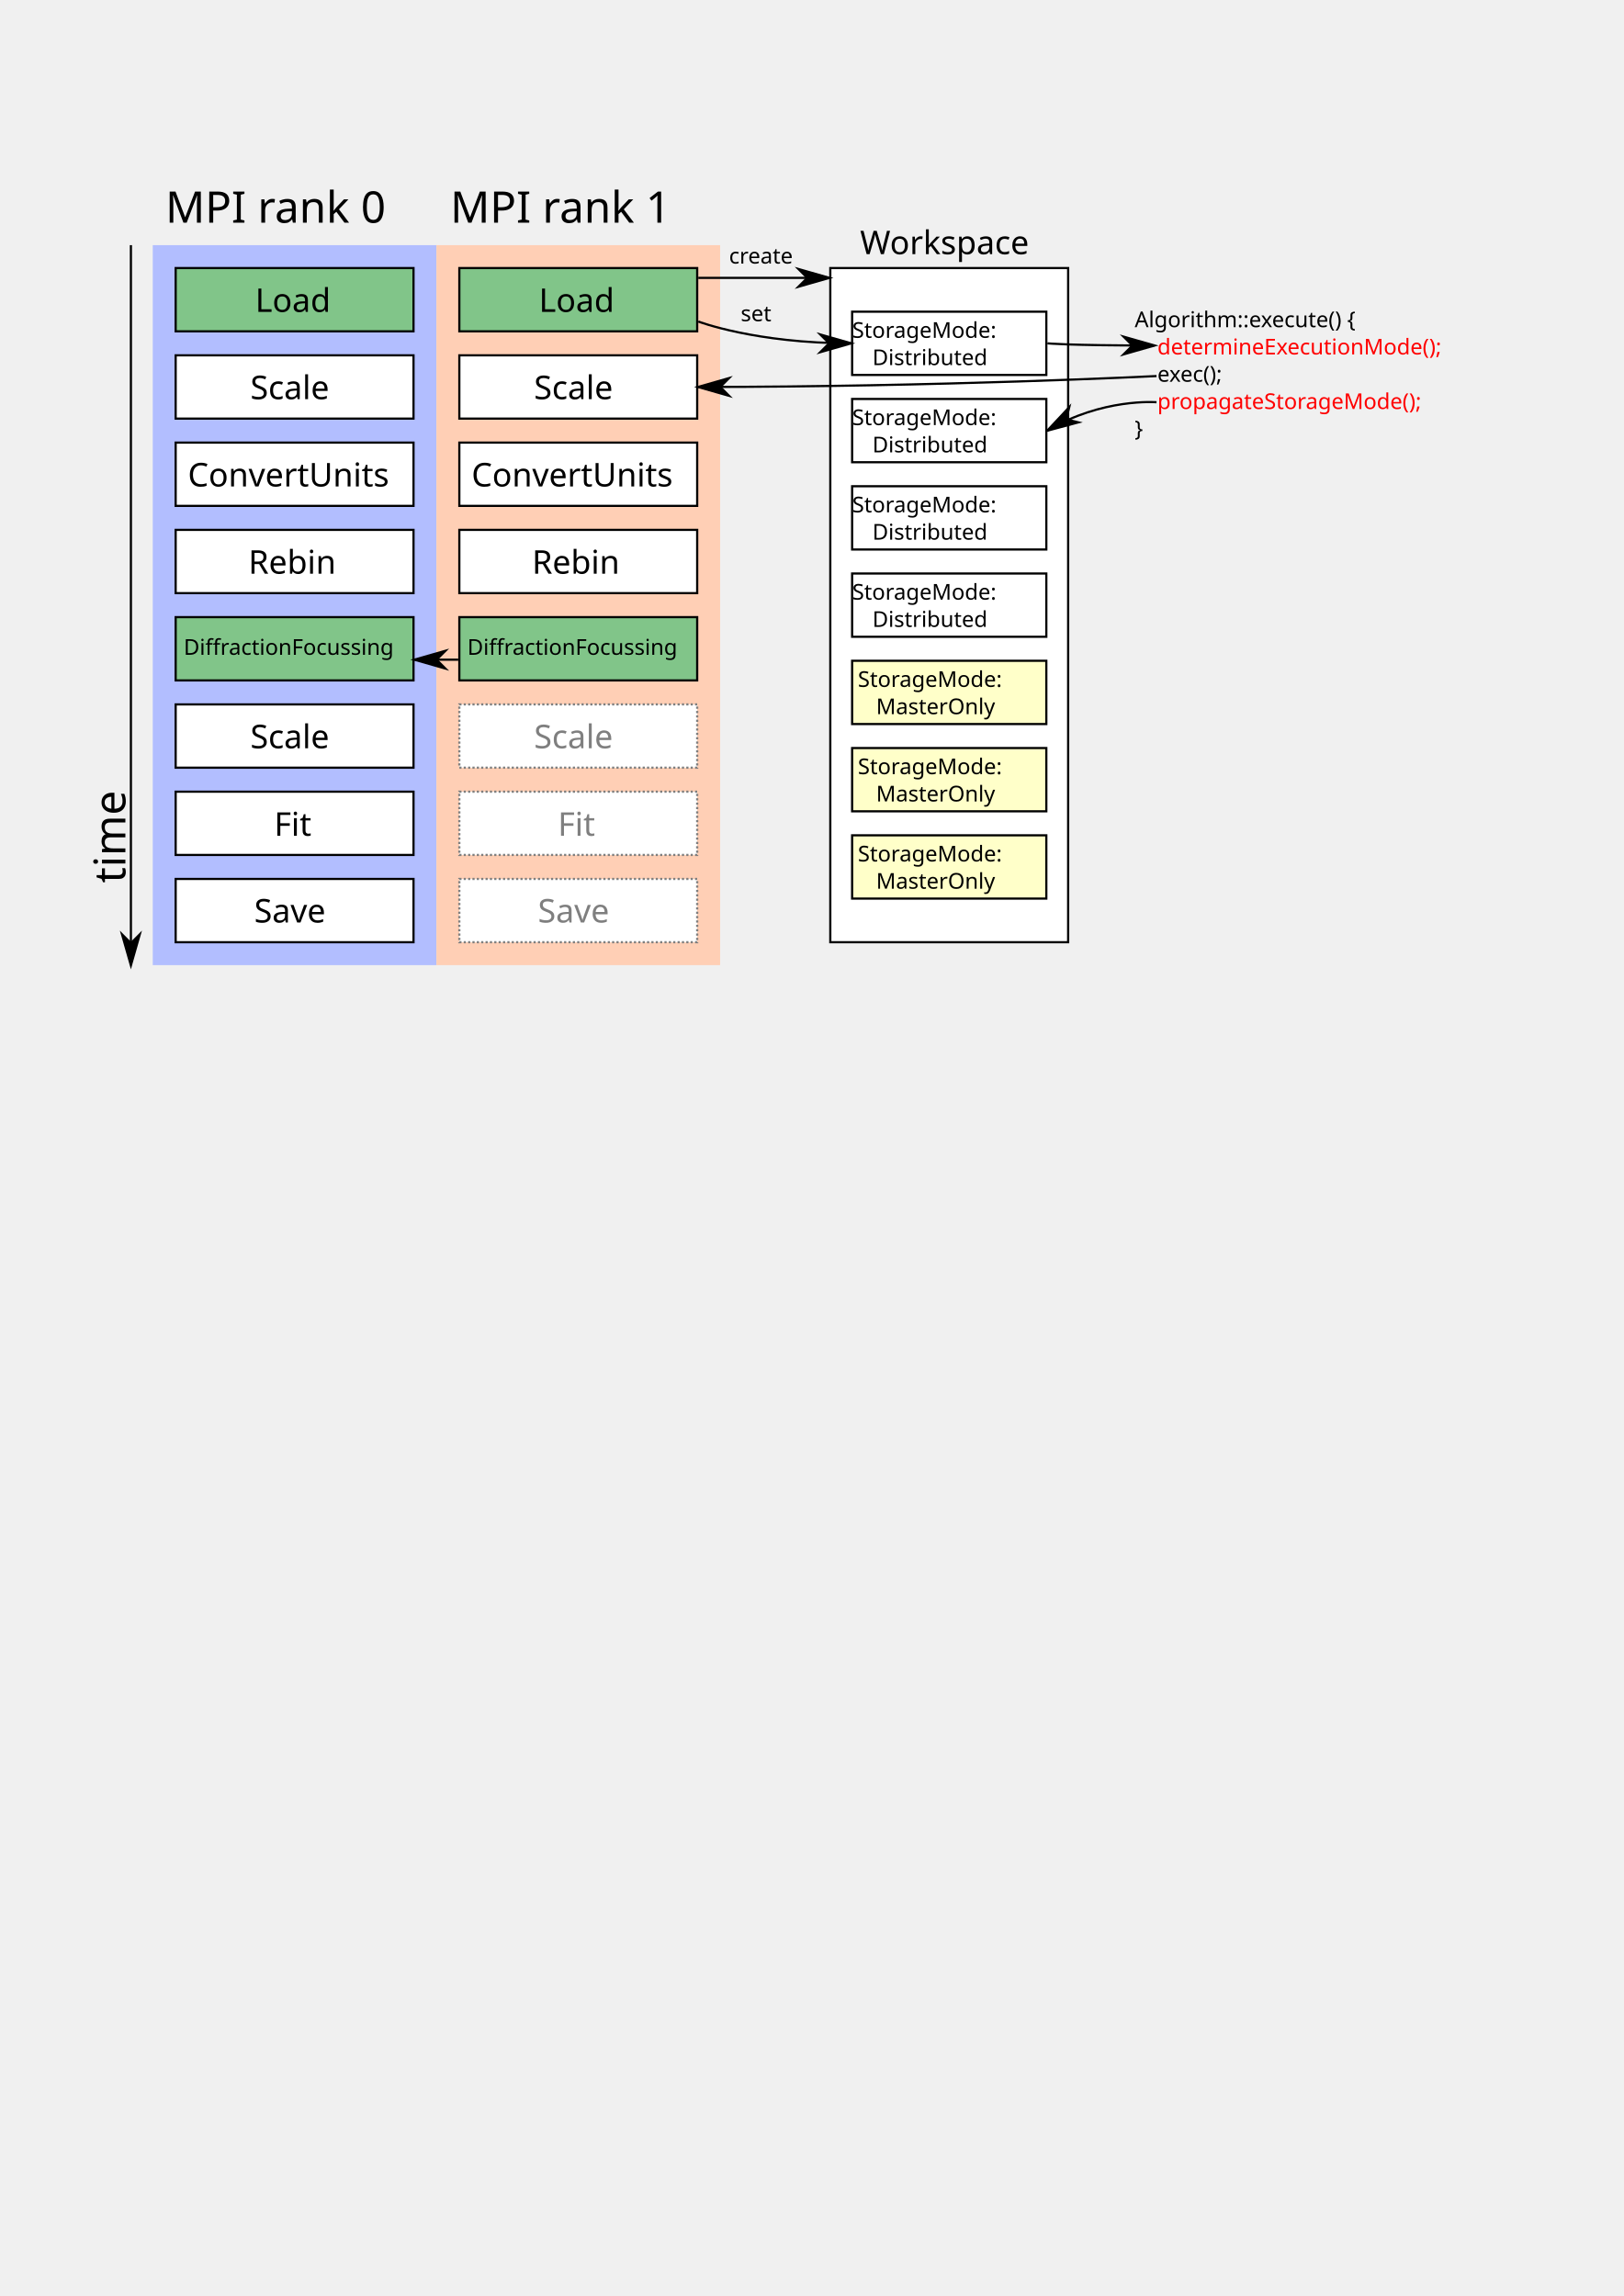
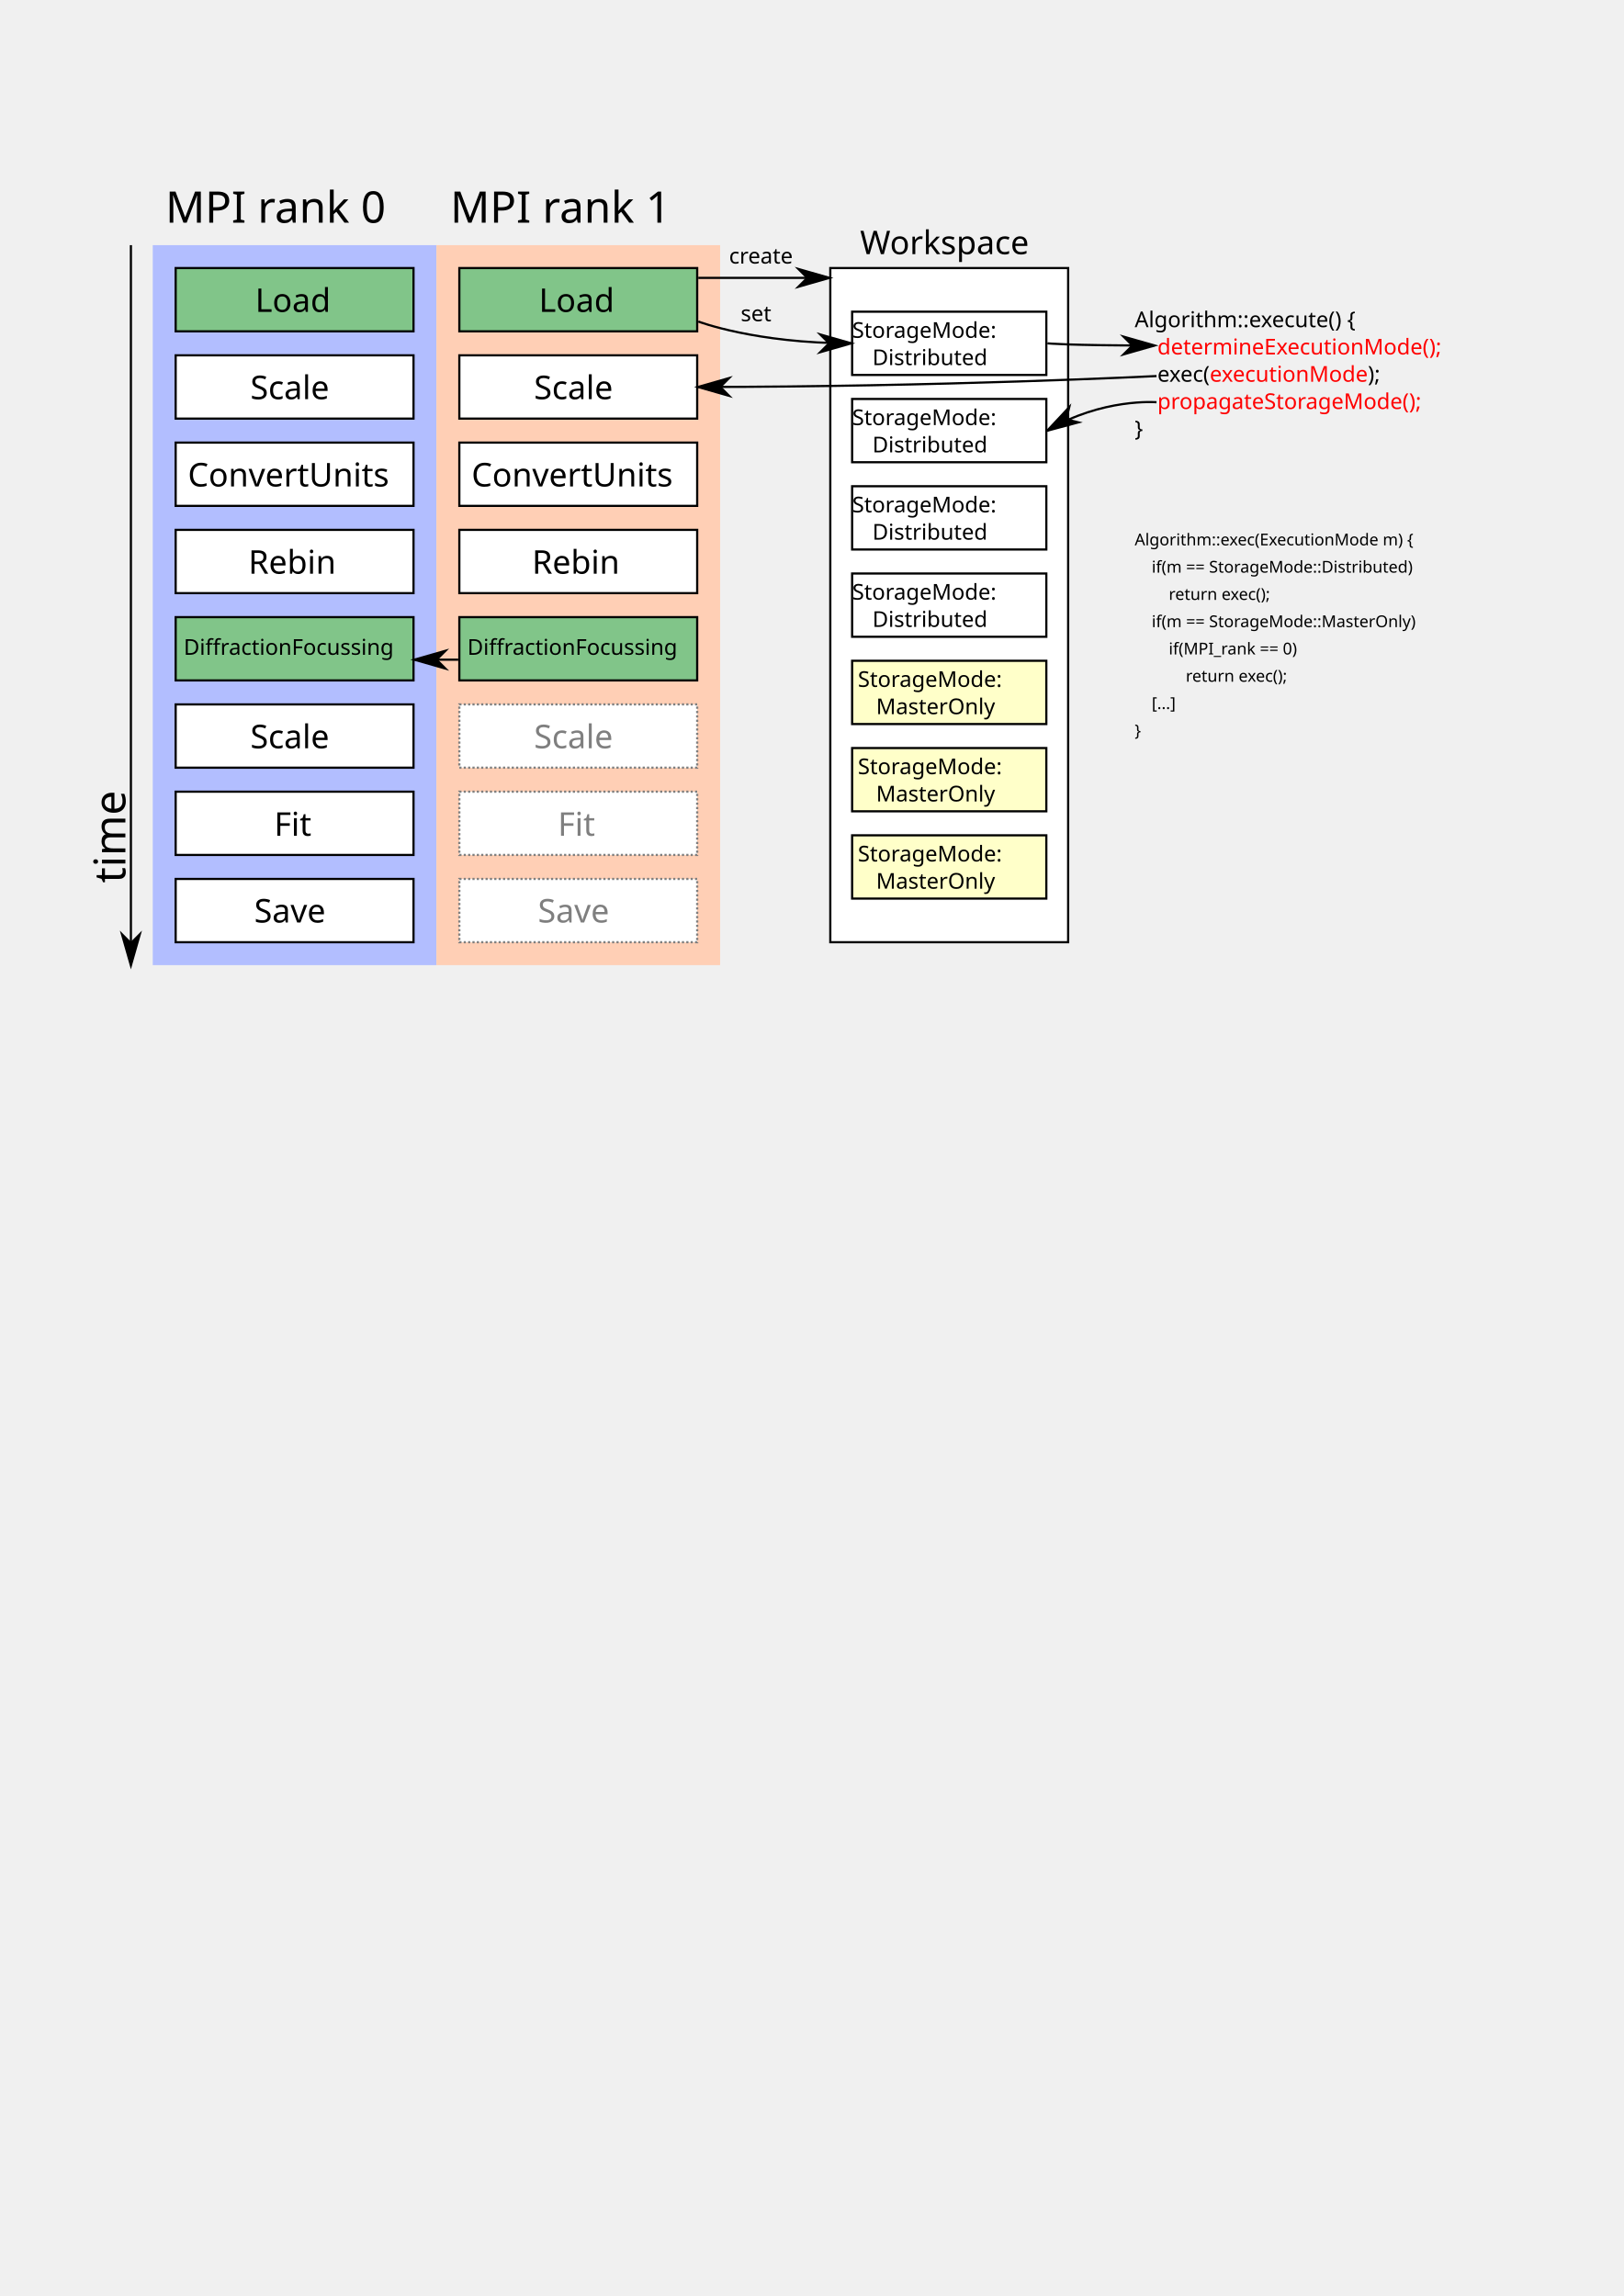
<svg xmlns="http://www.w3.org/2000/svg" width="210mm" height="297mm" viewBox="0 0 744.094 1052.362" id="svg2" version="1.1">
  <defs id="defs4">
    <marker style="overflow:visible;" id="marker17872" refX="0.0" refY="0.0" orient="auto">
      <path transform="scale(0.8) rotate(180) translate(12.5,0)" style="fill-rule:evenodd;stroke:#000000;stroke-width:1pt;stroke-opacity:1;fill:#000000;fill-opacity:1" d="M 0.0,0.0 L 5.0,-5.0 L -12.5,0.0 L 5.0,5.0 L 0.0,0.0 z " id="path17874" />
    </marker>
    <marker orient="auto" refY="0.0" refX="0.0" id="marker17350" style="overflow:visible;">
      <path id="path17352" d="M 0.0,0.0 L 5.0,-5.0 L -12.5,0.0 L 5.0,5.0 L 0.0,0.0 z " style="fill-rule:evenodd;stroke:#000000;stroke-width:1pt;stroke-opacity:1;fill:#000000;fill-opacity:1" transform="scale(0.8) rotate(180) translate(12.5,0)" />
    </marker>
    <marker style="overflow:visible;" id="marker14712" refX="0.0" refY="0.0" orient="auto">
      <path transform="scale(0.8) rotate(180) translate(12.5,0)" style="fill-rule:evenodd;stroke:#000000;stroke-width:1pt;stroke-opacity:1;fill:#000000;fill-opacity:1" d="M 0.0,0.0 L 5.0,-5.0 L -12.5,0.0 L 5.0,5.0 L 0.0,0.0 z " id="path14714" />
    </marker>
    <marker orient="auto" refY="0.0" refX="0.0" id="marker14158" style="overflow:visible;">
      <path id="path14160" d="M 0.0,0.0 L 5.0,-5.0 L -12.5,0.0 L 5.0,5.0 L 0.0,0.0 z " style="fill-rule:evenodd;stroke:#000000;stroke-width:1pt;stroke-opacity:1;fill:#000000;fill-opacity:1" transform="scale(0.8) rotate(180) translate(12.5,0)" />
    </marker>
    <marker style="overflow:visible;" id="marker13058" refX="0.0" refY="0.0" orient="auto">
      <path transform="scale(0.8) rotate(180) translate(12.5,0)" style="fill-rule:evenodd;stroke:#000000;stroke-width:1pt;stroke-opacity:1;fill:#000000;fill-opacity:1" d="M 0.0,0.0 L 5.0,-5.0 L -12.5,0.0 L 5.0,5.0 L 0.0,0.0 z " id="path13060" />
    </marker>
    <marker style="overflow:visible;" id="marker9572" refX="0.0" refY="0.0" orient="auto">
      <path transform="scale(0.8) rotate(180) translate(12.5,0)" style="fill-rule:evenodd;stroke:#000000;stroke-width:1pt;stroke-opacity:1;fill:#000000;fill-opacity:1" d="M 0.0,0.0 L 5.0,-5.0 L -12.5,0.0 L 5.0,5.0 L 0.0,0.0 z " id="path9574" />
    </marker>
    <marker orient="auto" refY="0.0" refX="0.0" id="marker7790" style="overflow:visible;">
      <path id="path7792" d="M 0.0,0.0 L 5.0,-5.0 L -12.5,0.0 L 5.0,5.0 L 0.0,0.0 z " style="fill-rule:evenodd;stroke:#000000;stroke-width:1pt;stroke-opacity:1;fill:#000000;fill-opacity:1" transform="scale(0.8) rotate(180) translate(12.5,0)" />
    </marker>
    <marker orient="auto" refY="0.0" refX="0.0" id="Arrow1Lend" style="overflow:visible;">
      <path id="path4413" d="M 0.0,0.0 L 5.0,-5.0 L -12.5,0.0 L 5.0,5.0 L 0.0,0.0 z " style="fill-rule:evenodd;stroke:#000000;stroke-width:1pt;stroke-opacity:1;fill:#000000;fill-opacity:1" transform="scale(0.8) rotate(180) translate(12.5,0)" />
    </marker>
  </defs>
  <g id="layer1">
    <text xml:space="preserve" style="font-style:normal;font-weight:normal;font-size:20px;line-height:125%;font-family:sans-serif;letter-spacing:0px;word-spacing:0px;fill:#000000;fill-opacity:1;stroke:none;stroke-width:1px;stroke-linecap:butt;stroke-linejoin:miter;stroke-opacity:1" x="75.83" y="102.079" id="text4140">
      <tspan id="tspan4142" x="75.83" y="102.079">MPI rank 0</tspan>
    </text>
    <text xml:space="preserve" style="font-style:normal;font-weight:normal;font-size:20px;line-height:125%;font-family:sans-serif;letter-spacing:0px;word-spacing:0px;fill:#000000;fill-opacity:1;stroke:none;stroke-width:1px;stroke-linecap:butt;stroke-linejoin:miter;stroke-opacity:1" x="206.348" y="102.079" id="text4144">
      <tspan id="tspan4146" x="206.348" y="102.079">MPI rank 1</tspan>
    </text>
    <rect style="fill:#b2beff;fill-opacity:1" id="rect4160" width="130" height="330" x="70" y="112.362" />
    <rect y="112.362" x="200" height="330" width="130" id="rect4162" style="fill:#ffcfb5;fill-opacity:1" />
  </g>
  <g id="layer2">
    <g id="g4275">
      <rect style="fill:#ffffff;fill-opacity:1;stroke:#000000;stroke-width:1;stroke-opacity:1" id="rect4231" width="109" height="29" x="80.5" y="162.862" />
      <text xml:space="preserve" style="font-style:normal;font-weight:normal;font-size:15px;line-height:125%;font-family:sans-serif;letter-spacing:0px;word-spacing:0px;fill:#000000;fill-opacity:1;stroke:none;stroke-width:1px;stroke-linecap:butt;stroke-linejoin:miter;stroke-opacity:1" x="114.719" y="182.954" id="text4233">
        <tspan id="tspan4235" x="114.719" y="182.954">Scale</tspan>
      </text>
    </g>
    <g id="g4270">
      <rect y="202.862" x="80.5" height="29" width="109" id="rect4240" style="fill:#ffffff;fill-opacity:1;stroke:#000000;stroke-width:1;stroke-opacity:1" />
      <text id="text4242" y="222.954" x="86.082" style="font-style:normal;font-weight:normal;font-size:15px;line-height:125%;font-family:sans-serif;letter-spacing:0px;word-spacing:0px;fill:#000000;fill-opacity:1;stroke:none;stroke-width:1px;stroke-linecap:butt;stroke-linejoin:miter;stroke-opacity:1" xml:space="preserve">
        <tspan y="222.954" x="86.082" id="tspan4244">ConvertUnits</tspan>
      </text>
    </g>
    <g id="g4280">
      <rect style="fill:#ffffff;fill-opacity:1;stroke:#000000;stroke-width:1;stroke-opacity:1" id="rect4246" width="109" height="29" x="80.5" y="242.862" />
      <text xml:space="preserve" style="font-style:normal;font-weight:normal;font-size:15px;line-height:125%;font-family:sans-serif;letter-spacing:0px;word-spacing:0px;fill:#000000;fill-opacity:1;stroke:none;stroke-width:1px;stroke-linecap:butt;stroke-linejoin:miter;stroke-opacity:1" x="113.815" y="262.954" id="text4248">
        <tspan id="tspan4250" x="113.815" y="262.954">Rebin</tspan>
      </text>
    </g>
    <g id="g4394" transform="translate(0,9.999965)">
      <rect style="fill:#ffffff;fill-opacity:1;stroke:#000000;stroke-width:1;stroke-opacity:1" id="rect4258" width="109" height="29" x="80.5" y="352.862" />
      <text xml:space="preserve" style="font-style:normal;font-weight:normal;font-size:15px;line-height:125%;font-family:sans-serif;letter-spacing:0px;word-spacing:0px;fill:#000000;fill-opacity:1;stroke:none;stroke-width:1px;stroke-linecap:butt;stroke-linejoin:miter;stroke-opacity:1" x="125.643" y="373.06" id="text4260">
        <tspan id="tspan4262" x="125.643" y="373.06">Fit</tspan>
      </text>
    </g>
    <g id="g4399" transform="translate(0,9.999995)">
      <rect y="392.862" x="80.5" height="29" width="109" id="rect4264" style="fill:#ffffff;fill-opacity:1;stroke:#000000;stroke-width:1;stroke-opacity:1" />
      <text id="text4266" y="412.822" x="116.492" style="font-style:normal;font-weight:normal;font-size:15px;line-height:125%;font-family:sans-serif;letter-spacing:0px;word-spacing:0px;fill:#000000;fill-opacity:1;stroke:none;stroke-width:1px;stroke-linecap:butt;stroke-linejoin:miter;stroke-opacity:1" xml:space="preserve">
        <tspan y="412.822" x="116.492" id="tspan4268">Save</tspan>
      </text>
    </g>
    <g id="g4290" transform="translate(130,-4.5956588e-6)">
      <rect y="162.862" x="80.5" height="29" width="109" id="rect4292" style="fill:#ffffff;fill-opacity:1;stroke:#000000;stroke-width:1;stroke-opacity:1" />
      <text id="text4294" y="182.954" x="114.719" style="font-style:normal;font-weight:normal;font-size:15px;line-height:125%;font-family:sans-serif;letter-spacing:0px;word-spacing:0px;fill:#000000;fill-opacity:1;stroke:none;stroke-width:1px;stroke-linecap:butt;stroke-linejoin:miter;stroke-opacity:1" xml:space="preserve">
        <tspan y="182.954" x="114.719" id="tspan4296">Scale</tspan>
      </text>
    </g>
    <g id="g4298" transform="translate(130,-4.5956588e-6)">
      <rect style="fill:#ffffff;fill-opacity:1;stroke:#000000;stroke-width:1;stroke-opacity:1" id="rect4300" width="109" height="29" x="80.5" y="202.862" />
      <text xml:space="preserve" style="font-style:normal;font-weight:normal;font-size:15px;line-height:125%;font-family:sans-serif;letter-spacing:0px;word-spacing:0px;fill:#000000;fill-opacity:1;stroke:none;stroke-width:1px;stroke-linecap:butt;stroke-linejoin:miter;stroke-opacity:1" x="86.082" y="222.954" id="text4302">
        <tspan id="tspan4304" x="86.082" y="222.954">ConvertUnits</tspan>
      </text>
    </g>
    <g id="g4306" transform="translate(130,-4.5956588e-6)">
      <rect y="242.862" x="80.5" height="29" width="109" id="rect4308" style="fill:#ffffff;fill-opacity:1;stroke:#000000;stroke-width:1;stroke-opacity:1" />
      <text id="text4310" y="262.954" x="113.815" style="font-style:normal;font-weight:normal;font-size:15px;line-height:125%;font-family:sans-serif;letter-spacing:0px;word-spacing:0px;fill:#000000;fill-opacity:1;stroke:none;stroke-width:1px;stroke-linecap:butt;stroke-linejoin:miter;stroke-opacity:1" xml:space="preserve">
        <tspan y="262.954" x="113.815" id="tspan4312">Rebin</tspan>
      </text>
    </g>
    <rect style="fill:#81c589;fill-opacity:1;stroke:#000000;stroke-width:1;stroke-opacity:1" id="rect4169" width="109" height="29" x="80.5" y="122.862" />
    <rect y="122.862" x="210.5" height="29" width="109" id="rect4182" style="fill:#81c589;fill-opacity:1;stroke:#000000;stroke-width:1;stroke-opacity:1" />
    <rect style="fill:#81c589;fill-opacity:1;stroke:#000000;stroke-width:1;stroke-opacity:1" id="rect4252" width="109" height="29" x="80.5" y="282.862" />
    <rect y="282.862" x="210.5" height="29" width="109" id="rect4316" style="fill:#81c589;fill-opacity:1;stroke:#000000;stroke-width:1;stroke-opacity:1" />
    <text xml:space="preserve" style="font-style:normal;font-weight:normal;font-size:15px;line-height:125%;font-family:sans-serif;letter-spacing:0px;word-spacing:0px;fill:#000000;fill-opacity:1;stroke:none;stroke-width:1px;stroke-linecap:butt;stroke-linejoin:miter;stroke-opacity:1" x="116.957" y="142.954" id="text4171">
      <tspan id="tspan4173" x="116.957" y="142.954">Load</tspan>
    </text>
    <text id="text4184" y="142.954" x="246.957" style="font-style:normal;font-weight:normal;font-size:15px;line-height:125%;font-family:sans-serif;letter-spacing:0px;word-spacing:0px;fill:#000000;fill-opacity:1;stroke:none;stroke-width:1px;stroke-linecap:butt;stroke-linejoin:miter;stroke-opacity:1" xml:space="preserve">
      <tspan y="142.954" x="246.957" id="tspan4186">Load</tspan>
    </text>
    <text xml:space="preserve" style="font-style:normal;font-weight:normal;font-size:15px;line-height:125%;font-family:sans-serif;letter-spacing:0px;word-spacing:0px;fill:#000000;fill-opacity:1;stroke:none;stroke-width:1px;stroke-linecap:butt;stroke-linejoin:miter;stroke-opacity:1" x="84.182" y="300.121" id="text4254">
      <tspan id="tspan4256" x="84.182" y="300.121" style="font-size:10px">DiffractionFocussing</tspan>
    </text>
    <text id="text4318" y="300.121" x="214.182" style="font-style:normal;font-weight:normal;font-size:15px;line-height:125%;font-family:sans-serif;letter-spacing:0px;word-spacing:0px;fill:#000000;fill-opacity:1;stroke:none;stroke-width:1px;stroke-linecap:butt;stroke-linejoin:miter;stroke-opacity:1" xml:space="preserve">
      <tspan style="font-size:10px" y="300.121" x="214.182" id="tspan4320">DiffractionFocussing</tspan>
    </text>
    <g id="g4386" transform="translate(0,160)">
      <rect y="162.862" x="80.5" height="29" width="109" id="rect4388" style="fill:#ffffff;fill-opacity:1;stroke:#000000;stroke-width:1;stroke-opacity:1" />
      <text id="text4390" y="182.954" x="114.719" style="font-style:normal;font-weight:normal;font-size:15px;line-height:125%;font-family:sans-serif;letter-spacing:0px;word-spacing:0px;fill:#000000;fill-opacity:1;stroke:none;stroke-width:1px;stroke-linecap:butt;stroke-linejoin:miter;stroke-opacity:1" xml:space="preserve">
        <tspan y="182.954" x="114.719" id="tspan4392">Scale</tspan>
      </text>
    </g>
    <path style="fill:none;fill-rule:evenodd;stroke:#000000;stroke-width:1px;stroke-linecap:butt;stroke-linejoin:miter;stroke-opacity:1;marker-end:url(#Arrow1Lend)" d="m 210,302.362 -20,0" id="path4404" />
    <path id="path9570" d="m 59.989,112.362 0,330" style="fill:none;fill-rule:evenodd;stroke:#000000;stroke-width:1px;stroke-linecap:butt;stroke-linejoin:miter;stroke-opacity:1;marker-end:url(#marker9572)" />
    <text xml:space="preserve" style="font-style:normal;font-weight:normal;font-size:20px;line-height:125%;font-family:sans-serif;letter-spacing:0px;word-spacing:0px;fill:#000000;fill-opacity:1;stroke:none;stroke-width:1px;stroke-linecap:butt;stroke-linejoin:miter;stroke-opacity:1" x="-404.696" y="57.456" id="text4140-7" transform="matrix(0,-1,1,0,0,0)">
      <tspan id="tspan4142-5" x="-404.696" y="57.456">time</tspan>
    </text>
    <rect y="122.862" x="380.5" height="309" width="109" id="rect13041" style="fill:#ffffff;fill-opacity:1;stroke:#000000;stroke-width:1;stroke-opacity:1" />
    <text id="text13043" y="116.5" x="394.135" style="font-style:normal;font-weight:normal;font-size:15px;line-height:125%;font-family:sans-serif;letter-spacing:0px;word-spacing:0px;fill:#000000;fill-opacity:1;stroke:none;stroke-width:1px;stroke-linecap:butt;stroke-linejoin:miter;stroke-opacity:1" xml:space="preserve">
      <tspan y="116.5" x="394.135" id="tspan13045">Workspace</tspan>
    </text>
    <path id="path13056" d="m 320,127.362 60,0" style="fill:none;fill-rule:evenodd;stroke:#000000;stroke-width:1px;stroke-linecap:butt;stroke-linejoin:miter;stroke-opacity:1;marker-end:url(#marker13058)" />
    <text xml:space="preserve" style="font-style:normal;font-weight:normal;font-size:10px;line-height:125%;font-family:sans-serif;letter-spacing:0px;word-spacing:0px;fill:#000000;fill-opacity:1;stroke:none;stroke-width:1px;stroke-linecap:butt;stroke-linejoin:miter;stroke-opacity:1" x="334.102" y="120.802" id="text14129">
      <tspan id="tspan14131" x="334.102" y="120.802">create</tspan>
    </text>
    <g id="g20583" transform="translate(-40,14.99999)">
      <rect style="fill:#ffffff;fill-opacity:1;stroke:#000000;stroke-width:1;stroke-opacity:1" id="rect14141" width="89" height="29" x="430.5" y="127.862" />
      <text id="text14133" y="139.84" x="475.259" style="font-style:normal;font-weight:normal;font-size:10px;line-height:125%;font-family:sans-serif;letter-spacing:0px;word-spacing:0px;fill:#000000;fill-opacity:1;stroke:none;stroke-width:1px;stroke-linecap:butt;stroke-linejoin:miter;stroke-opacity:1" xml:space="preserve">
        <tspan style="text-align:center;text-anchor:middle" y="139.84" x="475.259" id="tspan14135">StorageMode:</tspan>
        <tspan style="text-align:center;text-anchor:middle" id="tspan14137" y="152.34" x="475.259">Distributed</tspan>
      </text>
    </g>
    <path style="fill:none;fill-rule:evenodd;stroke:#000000;stroke-width:1px;stroke-linecap:butt;stroke-linejoin:miter;stroke-opacity:1;marker-end:url(#marker14158)" d="m 320,147.362 c 0,0 26.071,10 70,10" id="path14156" />
    <text xml:space="preserve" style="font-style:normal;font-weight:normal;font-size:10px;line-height:125%;font-family:sans-serif;letter-spacing:0px;word-spacing:0px;fill:#000000;fill-opacity:1;stroke:none;stroke-width:1px;stroke-linecap:butt;stroke-linejoin:miter;stroke-opacity:1" x="339.458" y="147.221" id="text14678">
      <tspan id="tspan14680" x="339.458" y="147.221">set</tspan>
    </text>
    <path id="path14710" d="m 480,157.362 c 0,0 9,1 49,1" style="fill:none;fill-rule:evenodd;stroke:#000000;stroke-width:1px;stroke-linecap:butt;stroke-linejoin:miter;stroke-opacity:1;marker-end:url(#marker14712)" />
    <text xml:space="preserve" style="font-style:normal;font-weight:normal;font-size:10px;line-height:125%;font-family:sans-serif;letter-spacing:0px;word-spacing:0px;fill:#000000;fill-opacity:1;stroke:none;stroke-width:1px;stroke-linecap:butt;stroke-linejoin:miter;stroke-opacity:1" x="520" y="149.96" id="text16144">
      <tspan id="tspan16146" x="520" y="149.96">Algorithm::execute() {</tspan>
      <tspan x="520" y="162.46" id="tspan16164" style="fill:#ff0000;fill-opacity:1">    determineExecutionMode();</tspan>
-       <tspan x="520" y="174.96" id="tspan16166">    exec();</tspan>
+       <tspan x="520" y="174.96" id="tspan16166">    exec(<tspan style="fill:#ff0000;fill-opacity:1" id="tspan4318">executionMode</tspan>);</tspan>
      <tspan x="520" y="187.46" id="tspan16168" style="fill:#ff0000;fill-opacity:1">    propagateStorageMode();</tspan>
      <tspan x="520" y="199.96" id="tspan16170">}</tspan>
      <tspan x="520" y="212.46" id="tspan16162" />
    </text>
    <path style="fill:none;fill-rule:evenodd;stroke:#000000;stroke-width:1px;stroke-linecap:butt;stroke-linejoin:miter;stroke-opacity:1;marker-end:url(#marker17350)" d="m 530,184.362 c 0,0 -25,-2 -50,13" id="path17348" />
    <path id="path17870" d="m 530,172.362 c 0,0 -100,5 -210,5" style="fill:none;fill-rule:evenodd;stroke:#000000;stroke-width:1px;stroke-linecap:butt;stroke-linejoin:miter;stroke-opacity:1;marker-end:url(#marker17872)" />
    <g id="g20577" transform="translate(-40,-10.00001)">
      <rect y="192.862" x="430.5" height="29" width="89" id="rect19229" style="fill:#ffffff;fill-opacity:1;stroke:#000000;stroke-width:1;stroke-opacity:1" />
      <text xml:space="preserve" style="font-style:normal;font-weight:normal;font-size:10px;line-height:125%;font-family:sans-serif;letter-spacing:0px;word-spacing:0px;fill:#000000;fill-opacity:1;stroke:none;stroke-width:1px;stroke-linecap:butt;stroke-linejoin:miter;stroke-opacity:1" x="475.259" y="204.84" id="text19231">
        <tspan id="tspan19233" x="475.259" y="204.84" style="text-align:center;text-anchor:middle">StorageMode:</tspan>
        <tspan x="475.259" y="217.34" id="tspan19235" style="text-align:center;text-anchor:middle">Distributed</tspan>
      </text>
    </g>
    <g transform="translate(-40,29.99999)" id="g22653">
      <rect style="fill:#ffffff;fill-opacity:1;stroke:#000000;stroke-width:1;stroke-opacity:1" id="rect22655" width="89" height="29" x="430.5" y="192.862" />
      <text id="text22657" y="204.84" x="475.259" style="font-style:normal;font-weight:normal;font-size:10px;line-height:125%;font-family:sans-serif;letter-spacing:0px;word-spacing:0px;fill:#000000;fill-opacity:1;stroke:none;stroke-width:1px;stroke-linecap:butt;stroke-linejoin:miter;stroke-opacity:1" xml:space="preserve">
        <tspan style="text-align:center;text-anchor:middle" y="204.84" x="475.259" id="tspan22659">StorageMode:</tspan>
        <tspan style="text-align:center;text-anchor:middle" id="tspan22661" y="217.34" x="475.259">Distributed</tspan>
      </text>
    </g>
    <g id="g22663" transform="translate(-40,69.99999)">
      <rect y="192.862" x="430.5" height="29" width="89" id="rect22665" style="fill:#ffffff;fill-opacity:1;stroke:#000000;stroke-width:1;stroke-opacity:1" />
      <text xml:space="preserve" style="font-style:normal;font-weight:normal;font-size:10px;line-height:125%;font-family:sans-serif;letter-spacing:0px;word-spacing:0px;fill:#000000;fill-opacity:1;stroke:none;stroke-width:1px;stroke-linecap:butt;stroke-linejoin:miter;stroke-opacity:1" x="475.259" y="204.84" id="text22667">
        <tspan id="tspan22669" x="475.259" y="204.84" style="text-align:center;text-anchor:middle">StorageMode:</tspan>
        <tspan x="475.259" y="217.34" id="tspan22671" style="text-align:center;text-anchor:middle">Distributed</tspan>
      </text>
    </g>
    <rect y="302.862" x="390.5" height="29" width="89" id="rect22675" style="fill:#ffffc9;fill-opacity:1;stroke:#000000;stroke-width:1;stroke-opacity:1" />
    <text xml:space="preserve" style="font-style:normal;font-weight:normal;font-size:10px;line-height:125%;font-family:sans-serif;letter-spacing:0px;word-spacing:0px;fill:#000000;fill-opacity:1;stroke:none;stroke-width:1px;stroke-linecap:butt;stroke-linejoin:miter;stroke-opacity:1" x="435.259" y="314.84" id="text22677">
      <tspan id="tspan22679" x="435.259" y="314.84" style="text-align:center;text-anchor:middle">StorageMode:</tspan>
      <tspan x="435.259" y="327.34" id="tspan22681" style="text-align:center;text-anchor:middle">MasterOnly</tspan>
    </text>
    <rect style="fill:#ffffc9;fill-opacity:1;stroke:#000000;stroke-width:1;stroke-opacity:1" id="rect22695" width="89" height="29" x="390.5" y="342.862" />
    <text id="text22697" y="354.84" x="435.259" style="font-style:normal;font-weight:normal;font-size:10px;line-height:125%;font-family:sans-serif;letter-spacing:0px;word-spacing:0px;fill:#000000;fill-opacity:1;stroke:none;stroke-width:1px;stroke-linecap:butt;stroke-linejoin:miter;stroke-opacity:1" xml:space="preserve">
      <tspan style="text-align:center;text-anchor:middle" y="354.84" x="435.259" id="tspan22699">StorageMode:</tspan>
      <tspan style="text-align:center;text-anchor:middle" id="tspan22701" y="367.34" x="435.259">MasterOnly</tspan>
    </text>
    <rect y="382.862" x="390.5" height="29" width="89" id="rect22705" style="fill:#ffffc9;fill-opacity:1;stroke:#000000;stroke-width:1;stroke-opacity:1" />
    <text xml:space="preserve" style="font-style:normal;font-weight:normal;font-size:10px;line-height:125%;font-family:sans-serif;letter-spacing:0px;word-spacing:0px;fill:#000000;fill-opacity:1;stroke:none;stroke-width:1px;stroke-linecap:butt;stroke-linejoin:miter;stroke-opacity:1" x="435.259" y="394.84" id="text22707">
      <tspan id="tspan22709" x="435.259" y="394.84" style="text-align:center;text-anchor:middle">StorageMode:</tspan>
      <tspan x="435.259" y="407.34" id="tspan22711" style="text-align:center;text-anchor:middle">MasterOnly</tspan>
    </text>
    <g id="g22746">
      <rect y="362.862" x="210.5" height="29" width="109" id="rect22715" style="fill:#ffffff;fill-opacity:1;stroke:#7f7f7f;stroke-width:1;stroke-opacity:1;stroke-miterlimit:4;stroke-dasharray:1, 1;stroke-dashoffset:0" />
      <text id="text22717" y="383.06" x="255.643" style="font-style:normal;font-weight:normal;font-size:15px;line-height:125%;font-family:sans-serif;letter-spacing:0px;word-spacing:0px;fill:#7f7f7f;fill-opacity:1;stroke:none;stroke-width:1;stroke-linecap:butt;stroke-linejoin:miter;stroke-opacity:1;stroke-miterlimit:4;stroke-dasharray:1, 1;stroke-dashoffset:0;" xml:space="preserve">
        <tspan y="383.06" x="255.643" id="tspan22719">Fit</tspan>
      </text>
      <rect style="fill:#ffffff;fill-opacity:1;stroke:#7f7f7f;stroke-width:1;stroke-opacity:1;stroke-miterlimit:4;stroke-dasharray:1, 1;stroke-dashoffset:0" id="rect22723" width="109" height="29" x="210.5" y="402.862" />
      <text xml:space="preserve" style="font-style:normal;font-weight:normal;font-size:15px;line-height:125%;font-family:sans-serif;letter-spacing:0px;word-spacing:0px;fill:#7f7f7f;fill-opacity:1;stroke:none;stroke-width:1;stroke-linecap:butt;stroke-linejoin:miter;stroke-opacity:1;stroke-miterlimit:4;stroke-dasharray:1, 1;stroke-dashoffset:0;" x="246.492" y="422.822" id="text22725">
        <tspan id="tspan22727" x="246.492" y="422.822">Save</tspan>
      </text>
      <rect style="fill:#ffffff;fill-opacity:1;stroke:#7f7f7f;stroke-width:1;stroke-opacity:1;stroke-miterlimit:4;stroke-dasharray:1, 1;stroke-dashoffset:0" id="rect22731" width="109" height="29" x="210.5" y="322.862" />
      <text xml:space="preserve" style="font-style:normal;font-weight:normal;font-size:15px;line-height:125%;font-family:sans-serif;letter-spacing:0px;word-spacing:0px;fill:#7f7f7f;fill-opacity:1;stroke:none;stroke-width:1;stroke-linecap:butt;stroke-linejoin:miter;stroke-opacity:1;stroke-miterlimit:4;stroke-dasharray:1, 1;stroke-dashoffset:0;" x="244.719" y="342.954" id="text22733">
        <tspan id="tspan22735" x="244.719" y="342.954">Scale</tspan>
      </text>
    </g>
+     <text id="text4339" y="249.96" x="520" style="font-style:normal;font-weight:normal;font-size:10px;line-height:125%;font-family:sans-serif;letter-spacing:0px;word-spacing:0px;fill:#000000;fill-opacity:1;stroke:none;stroke-width:1px;stroke-linecap:butt;stroke-linejoin:miter;stroke-opacity:1" xml:space="preserve">
+       <tspan y="249.96" x="520" id="tspan4341" style="font-size:7.5px">Algorithm::exec(ExecutionMode m) {</tspan>
+       <tspan style="fill:#000000;fill-opacity:1;font-size:7.5px" id="tspan4349" y="262.46" x="520">    if(m == StorageMode::Distributed)</tspan>
+       <tspan style="fill:#000000;fill-opacity:1;font-size:7.5px" y="274.96" x="520" id="tspan4361">        return exec();</tspan>
+       <tspan style="fill:#000000;fill-opacity:1;font-size:7.5px" y="287.46" x="520" id="tspan4363">    if(m == StorageMode::MasterOnly)</tspan>
+       <tspan style="fill:#000000;fill-opacity:1;font-size:7.5px" y="299.96" x="520" id="tspan4365">        if(MPI_rank == 0)</tspan>
+       <tspan style="fill:#000000;fill-opacity:1;font-size:7.5px" y="312.46" x="520" id="tspan4367">            return exec();</tspan>
+       <tspan style="fill:#000000;fill-opacity:1;font-size:7.5px" y="324.96" x="520" id="tspan4369">    [...]</tspan>
+       <tspan id="tspan4351" y="337.46" x="520" style="font-size:7.5px">}</tspan>
+       <tspan id="tspan4353" y="349.96" x="520" style="font-size:7.5px" />
+     </text>
  </g>
</svg>
